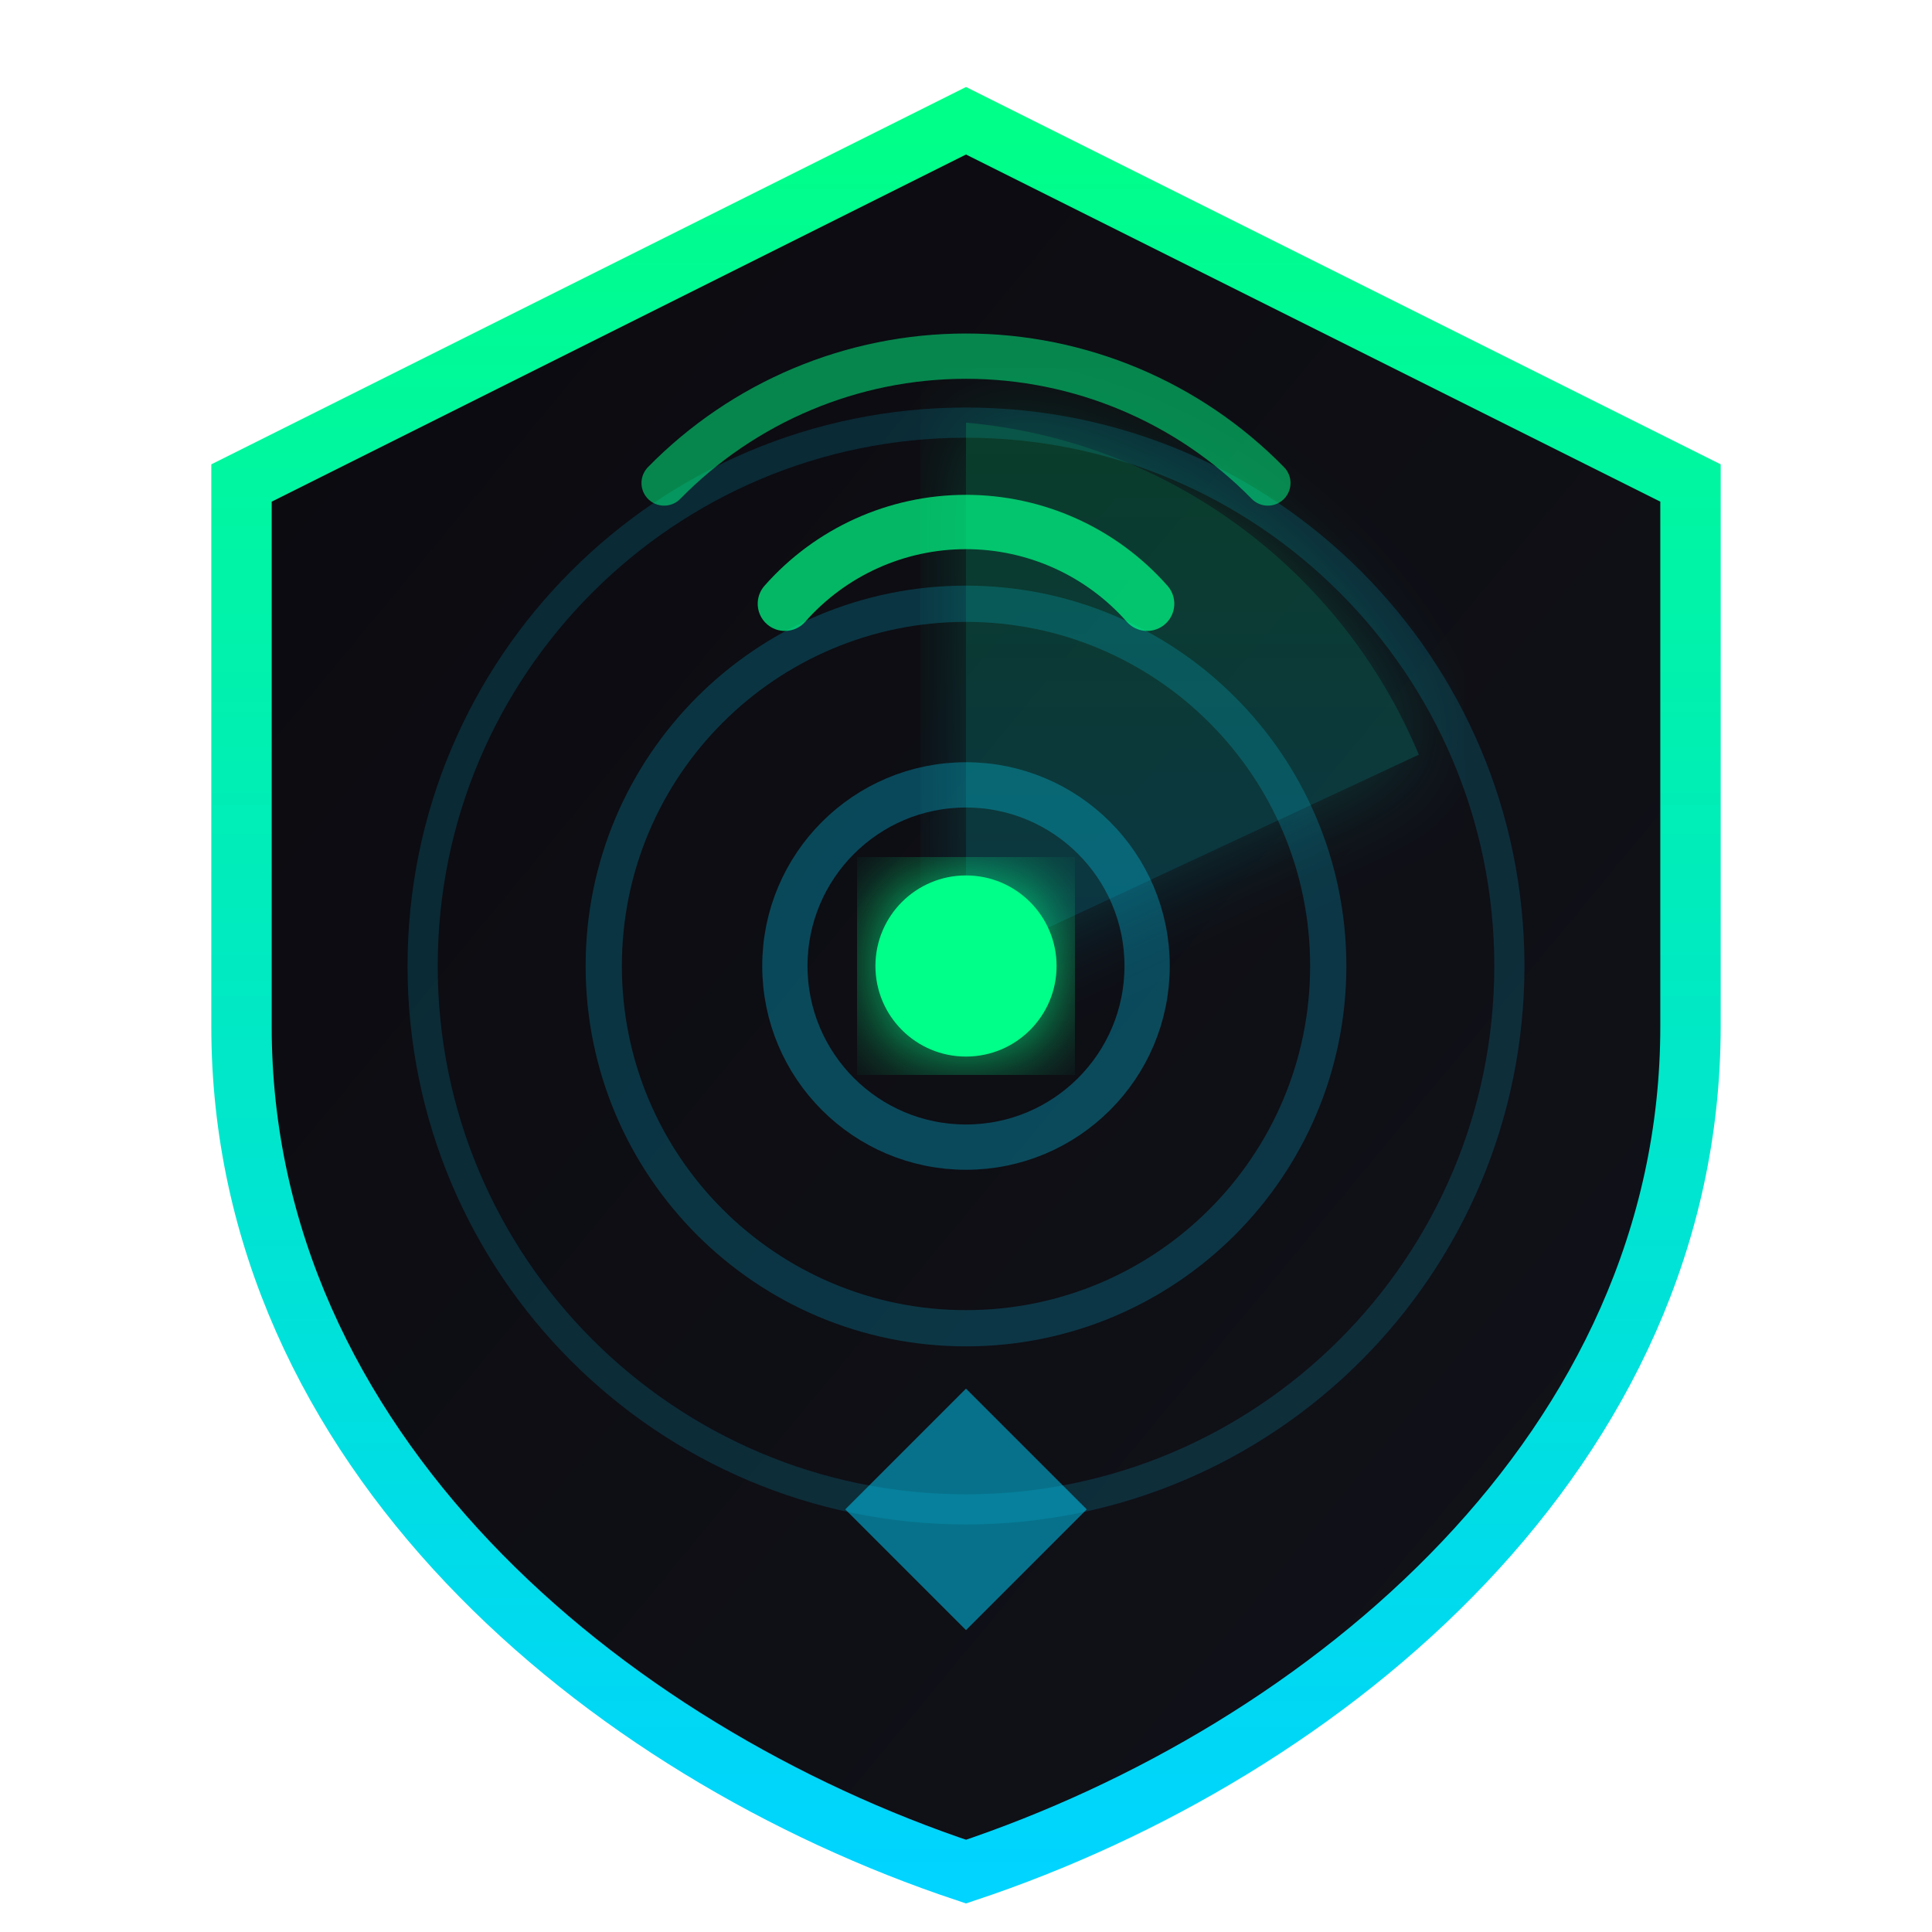
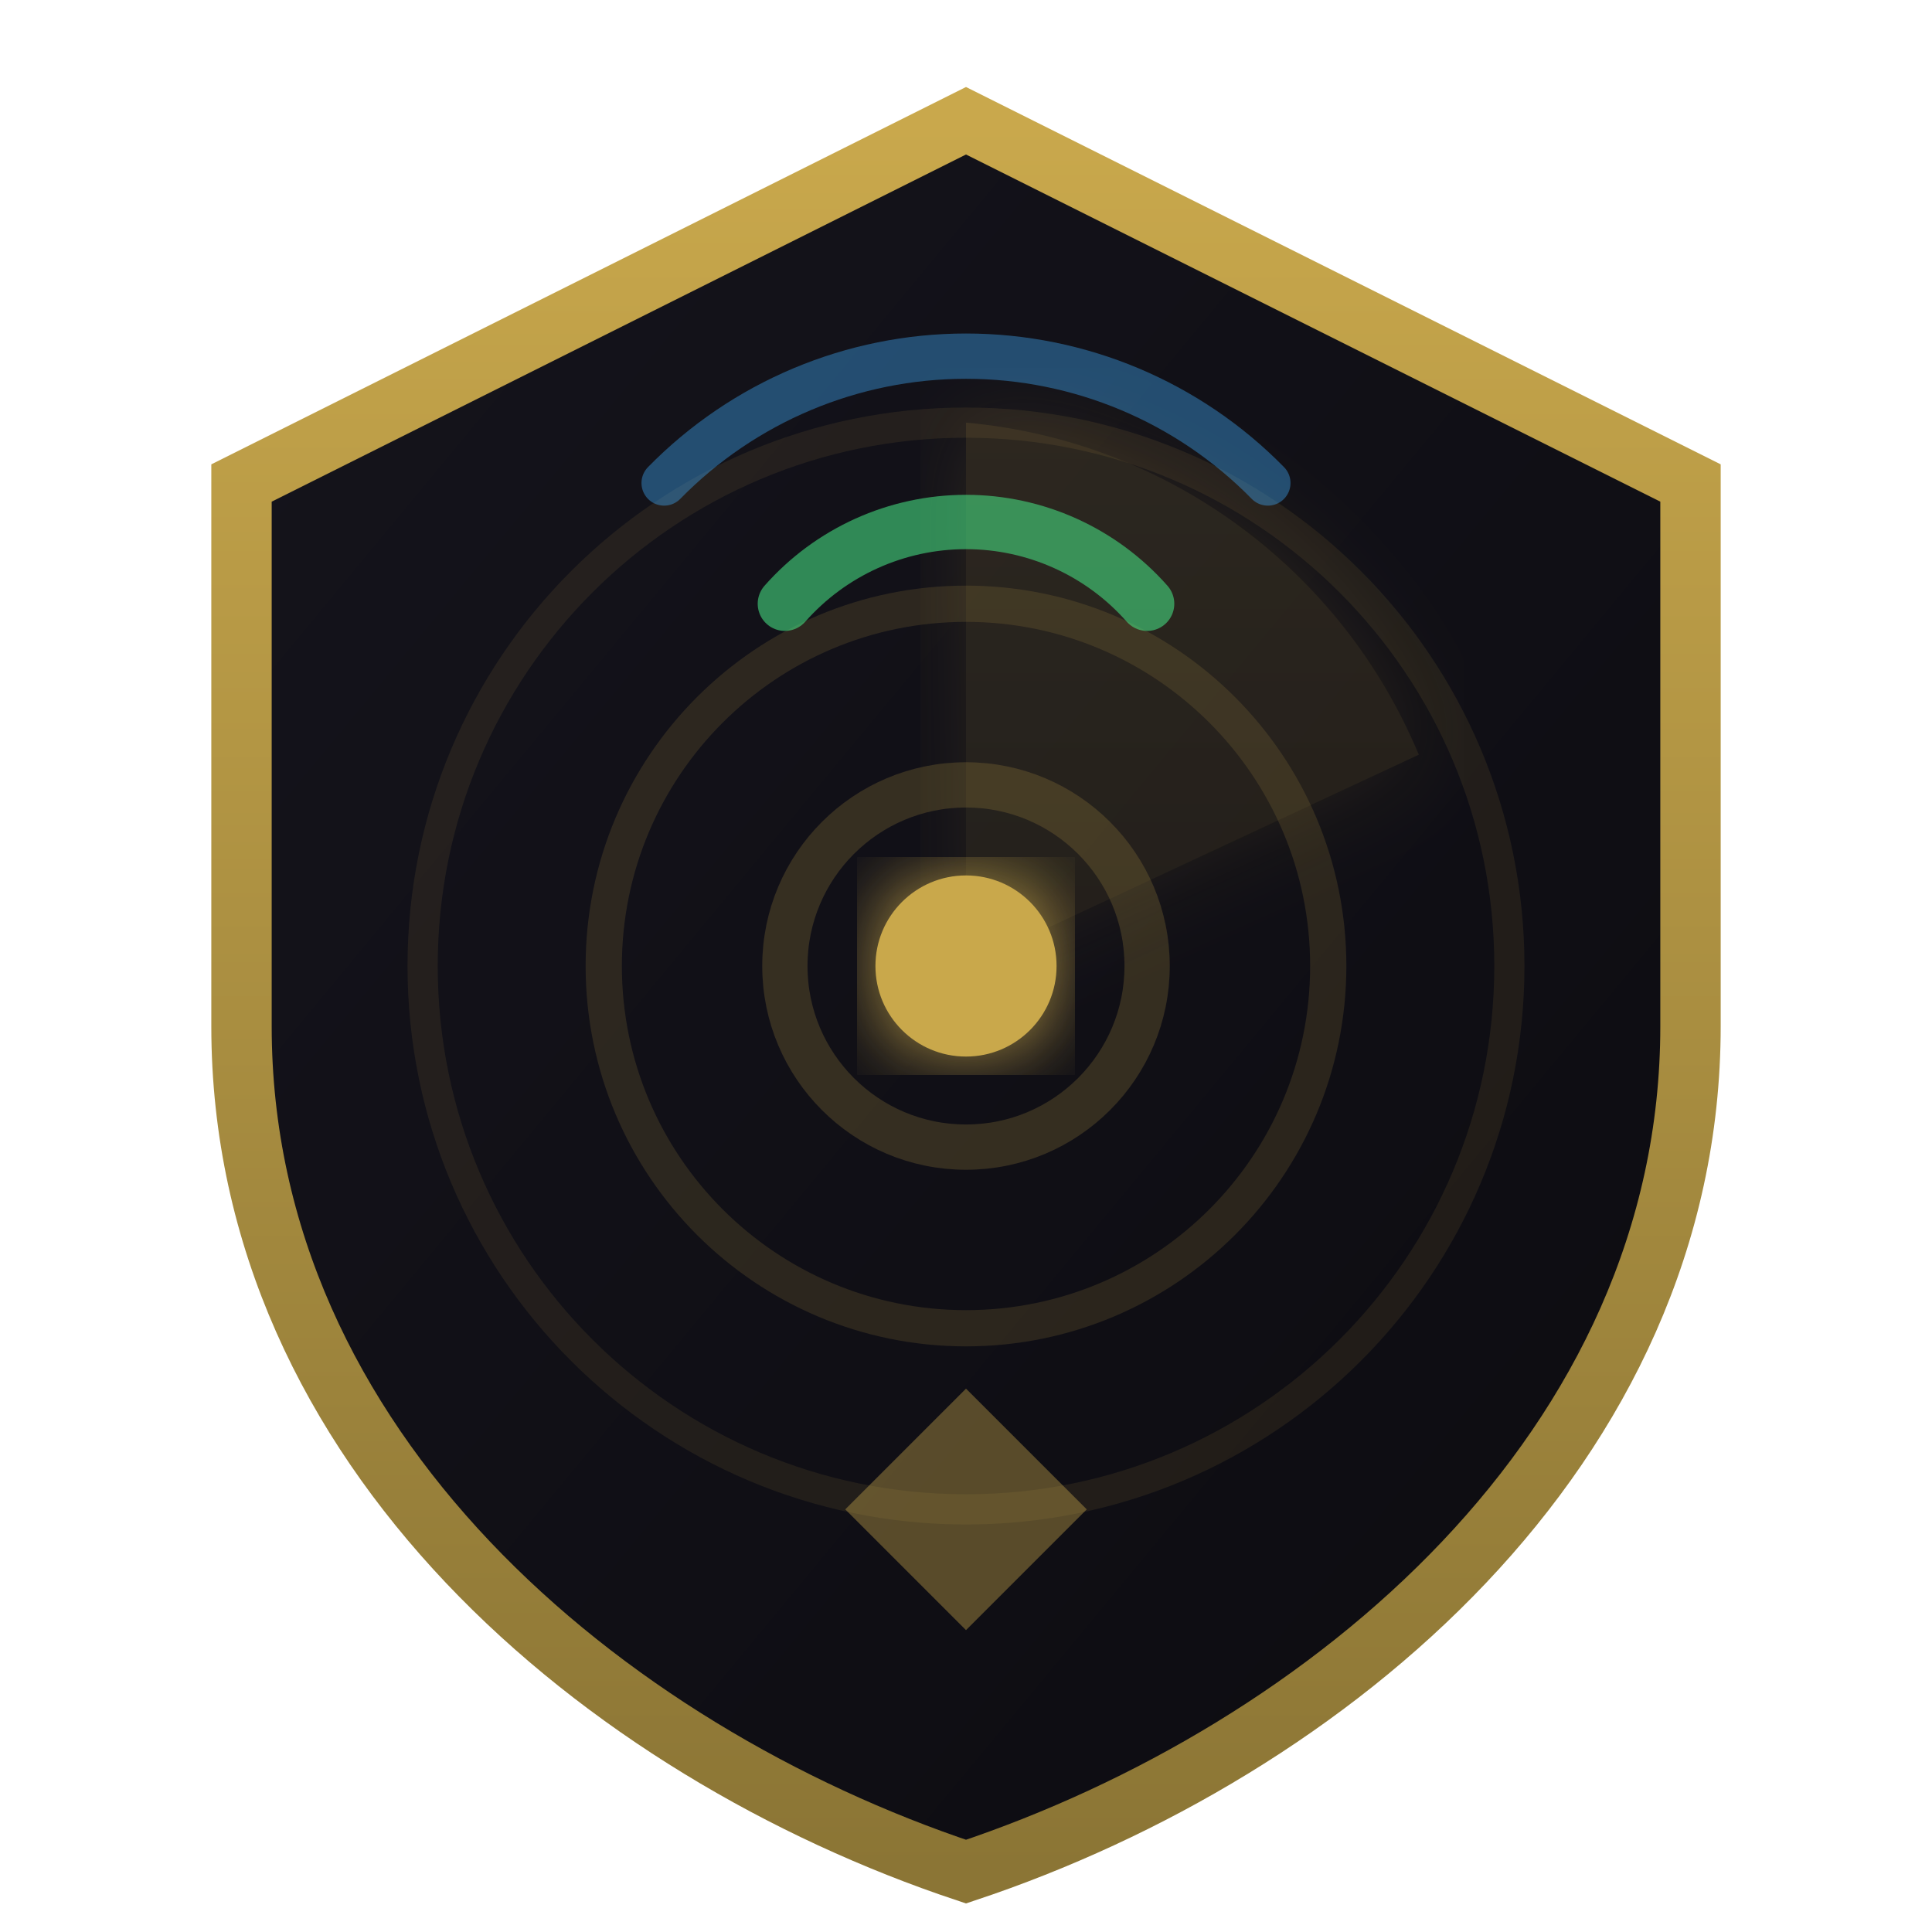
<svg xmlns="http://www.w3.org/2000/svg" viewBox="0 0 64 64" width="64" height="64">
  <defs>
    <linearGradient id="bg" x1="0" y1="0" x2="1" y2="1">
-       <stop offset="0%" stop-color="#0a0a0f" />
-       <stop offset="100%" stop-color="#12121a" />
+       <stop offset="0%" stop-color="#15141c" />
+       <stop offset="100%" stop-color="#0c0b10" />
    </linearGradient>
    <linearGradient id="glow" x1="0" y1="0" x2="0" y2="1">
-       <stop offset="0%" stop-color="#00ff88" />
-       <stop offset="100%" stop-color="#00d4ff" />
+       <stop offset="0%" stop-color="#c9a84c" />
+       <stop offset="100%" stop-color="#8b7535" />
    </linearGradient>
    <filter id="f">
      <feGaussianBlur stdDeviation="1.5" result="b" />
      <feMerge>
        <feMergeNode in="b" />
        <feMergeNode in="SourceGraphic" />
      </feMerge>
    </filter>
  </defs>
  <path d="M32 4 L56 16 L56 34 C56 48 44 58 32 62 C20 58 8 48 8 34 L8 16 Z" fill="url(#bg)" stroke="url(#glow)" stroke-width="2" />
-   <circle cx="32" cy="32" r="6" fill="none" stroke="#00d4ff" stroke-width="1.5" opacity="0.3" />
-   <circle cx="32" cy="32" r="12" fill="none" stroke="#00d4ff" stroke-width="1.2" opacity="0.2" />
-   <circle cx="32" cy="32" r="18" fill="none" stroke="#00d4ff" stroke-width="1" opacity="0.15" />
-   <path d="M32 32 L32 14 A18 18 0 0 1 47 25 Z" fill="url(#glow)" opacity="0.2" filter="url(#f)" />
-   <circle cx="32" cy="32" r="3" fill="#00ff88" filter="url(#f)" />
-   <path d="M26 20 a8 8 0 0 1 12 0" stroke="#00ff88" stroke-width="1.8" fill="none" stroke-linecap="round" opacity="0.7" />
-   <path d="M22 16 a14 14 0 0 1 20 0" stroke="#00ff88" stroke-width="1.5" fill="none" stroke-linecap="round" opacity="0.5" />
-   <polygon points="32,46 36,50 32,54 28,50" fill="#00d4ff" opacity="0.5" />
+   <circle cx="32" cy="32" r="6" fill="none" stroke="#c9a84c" stroke-width="1.5" opacity="0.2" />
+   <circle cx="32" cy="32" r="12" fill="none" stroke="#c9a84c" stroke-width="1.2" opacity="0.15" />
+   <circle cx="32" cy="32" r="18" fill="none" stroke="#c9a84c" stroke-width="1" opacity="0.1" />
+   <path d="M32 32 L32 14 A18 18 0 0 1 47 25 Z" fill="url(#glow)" opacity="0.15" filter="url(#f)" />
+   <circle cx="32" cy="32" r="3" fill="#c9a84c" filter="url(#f)" />
+   <path d="M26 20 a8 8 0 0 1 12 0" stroke="#44d97f" stroke-width="1.8" fill="none" stroke-linecap="round" opacity="0.6" />
+   <path d="M22 16 a14 14 0 0 1 20 0" stroke="#3ea8f5" stroke-width="1.5" fill="none" stroke-linecap="round" opacity="0.4" />
+   <polygon points="32,46 36,50 32,54 28,50" fill="#c9a84c" opacity="0.4" />
</svg>
